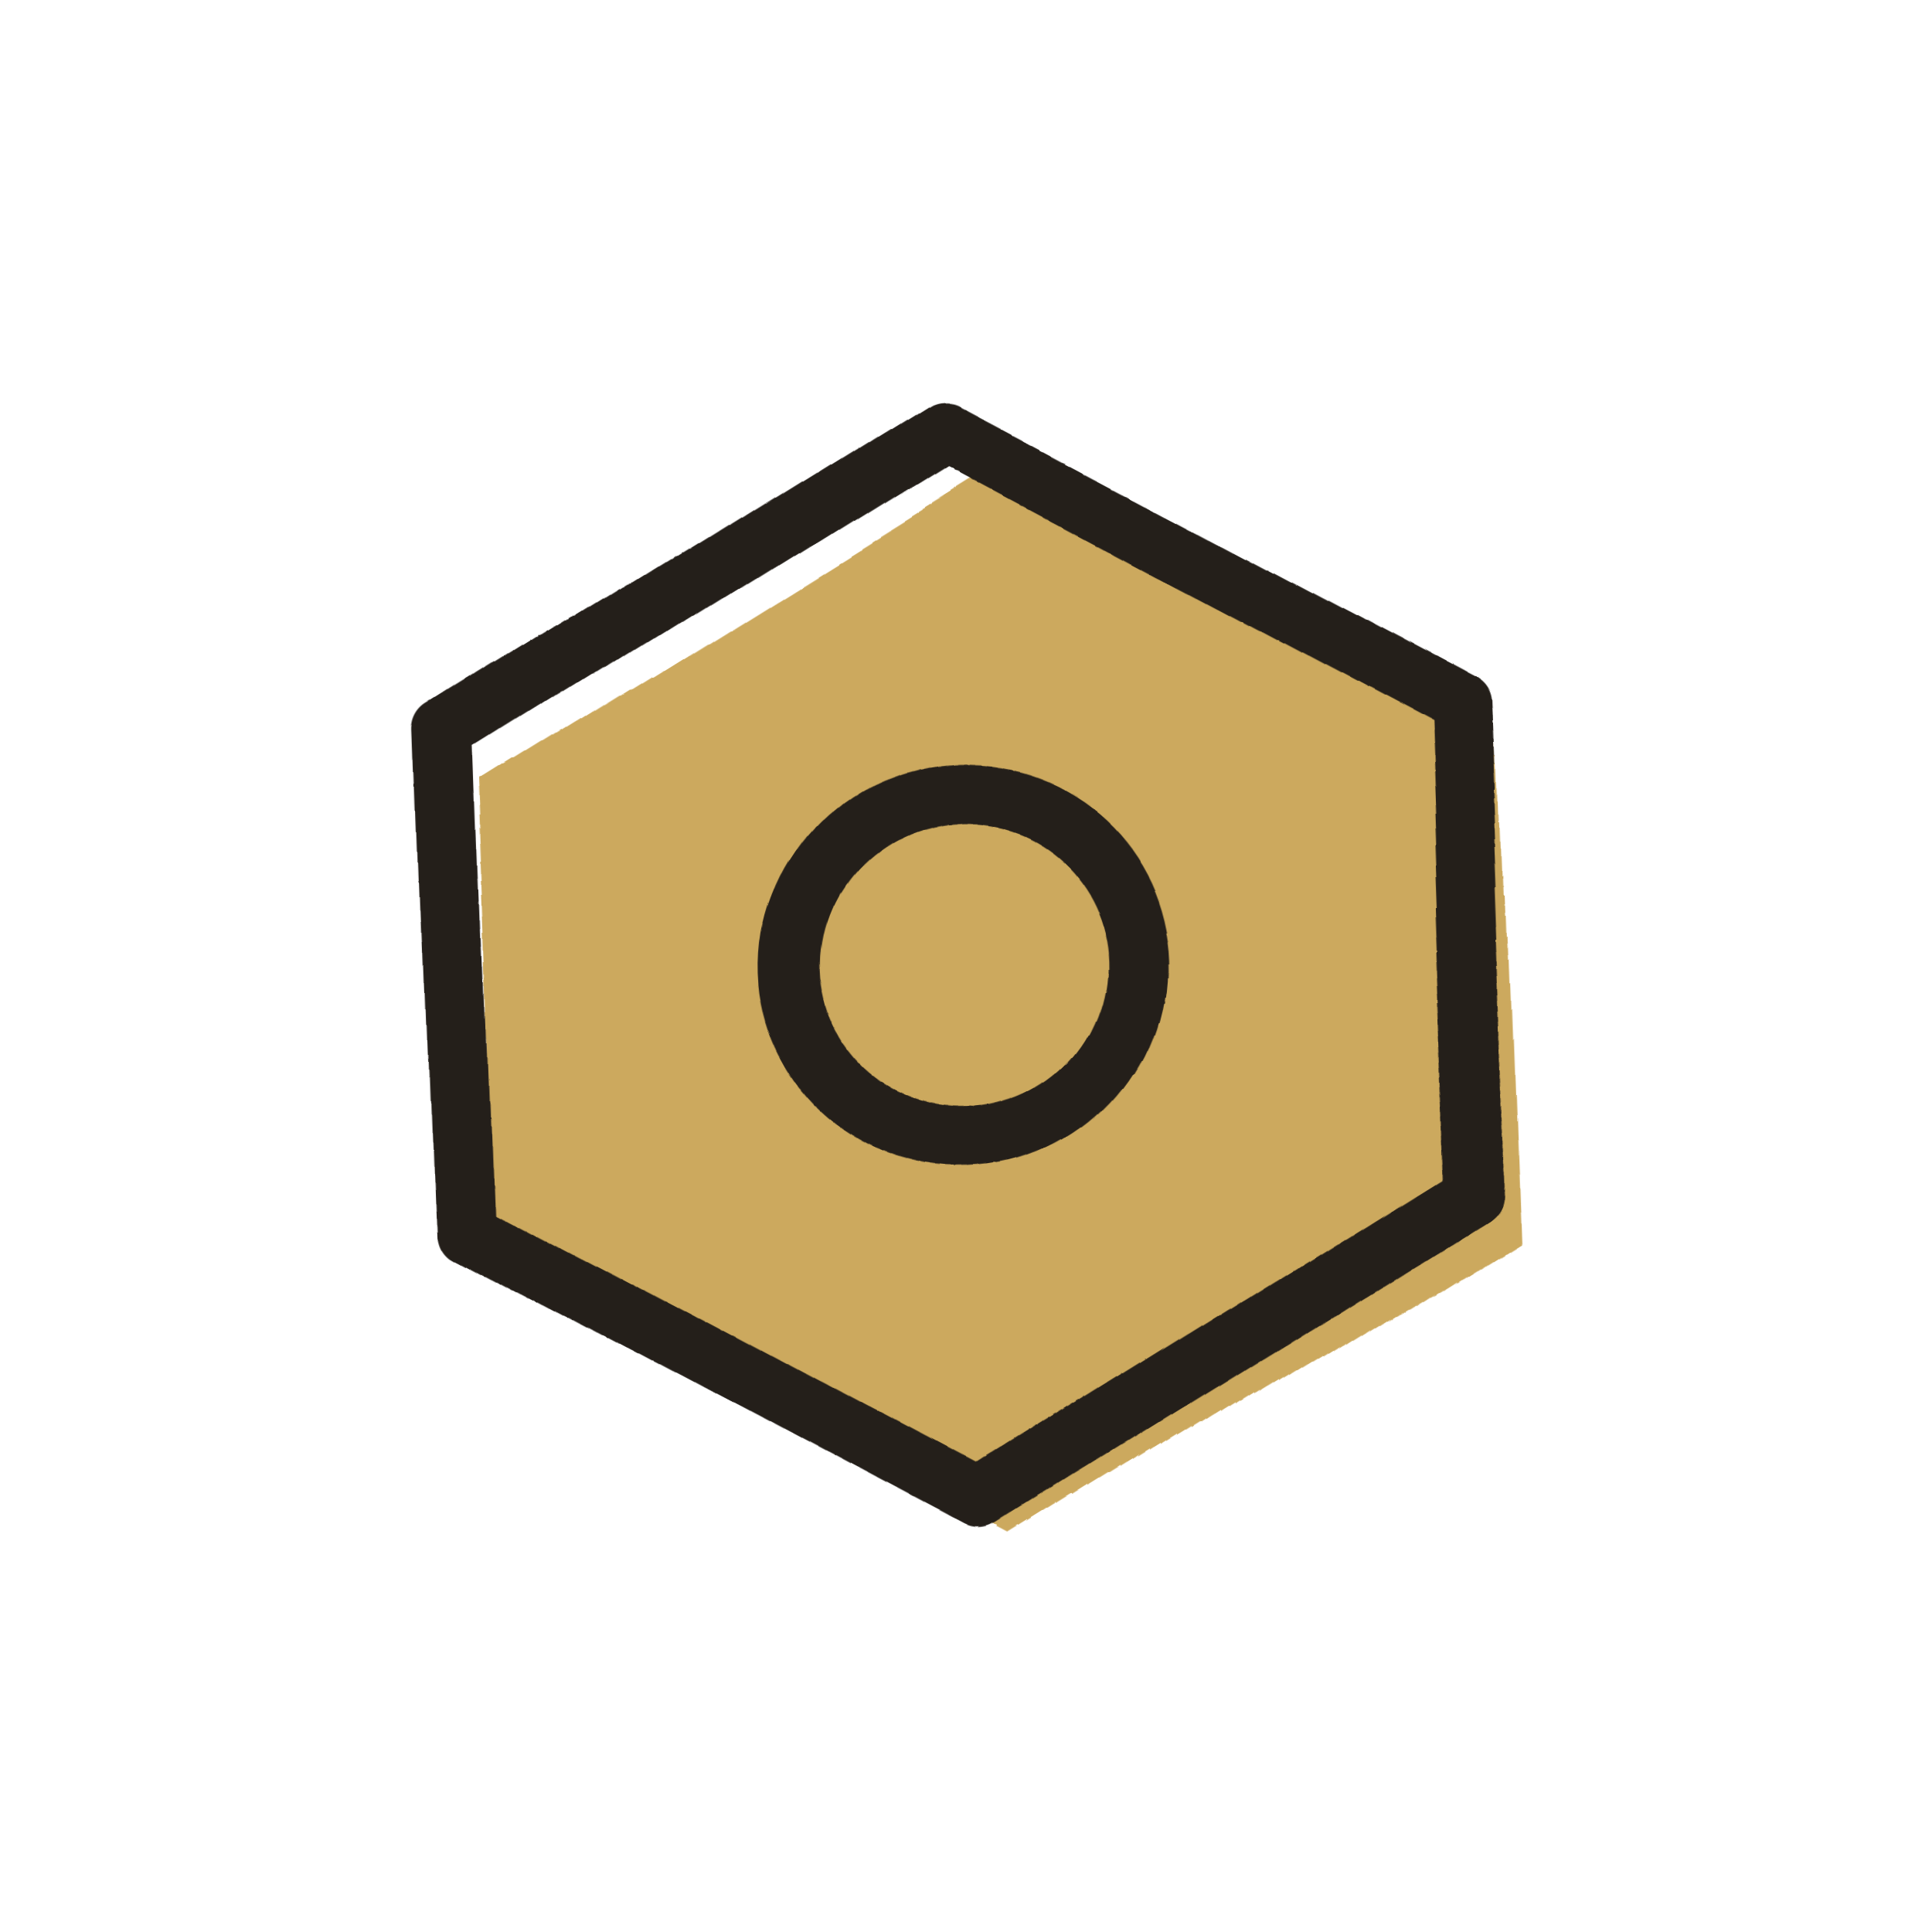
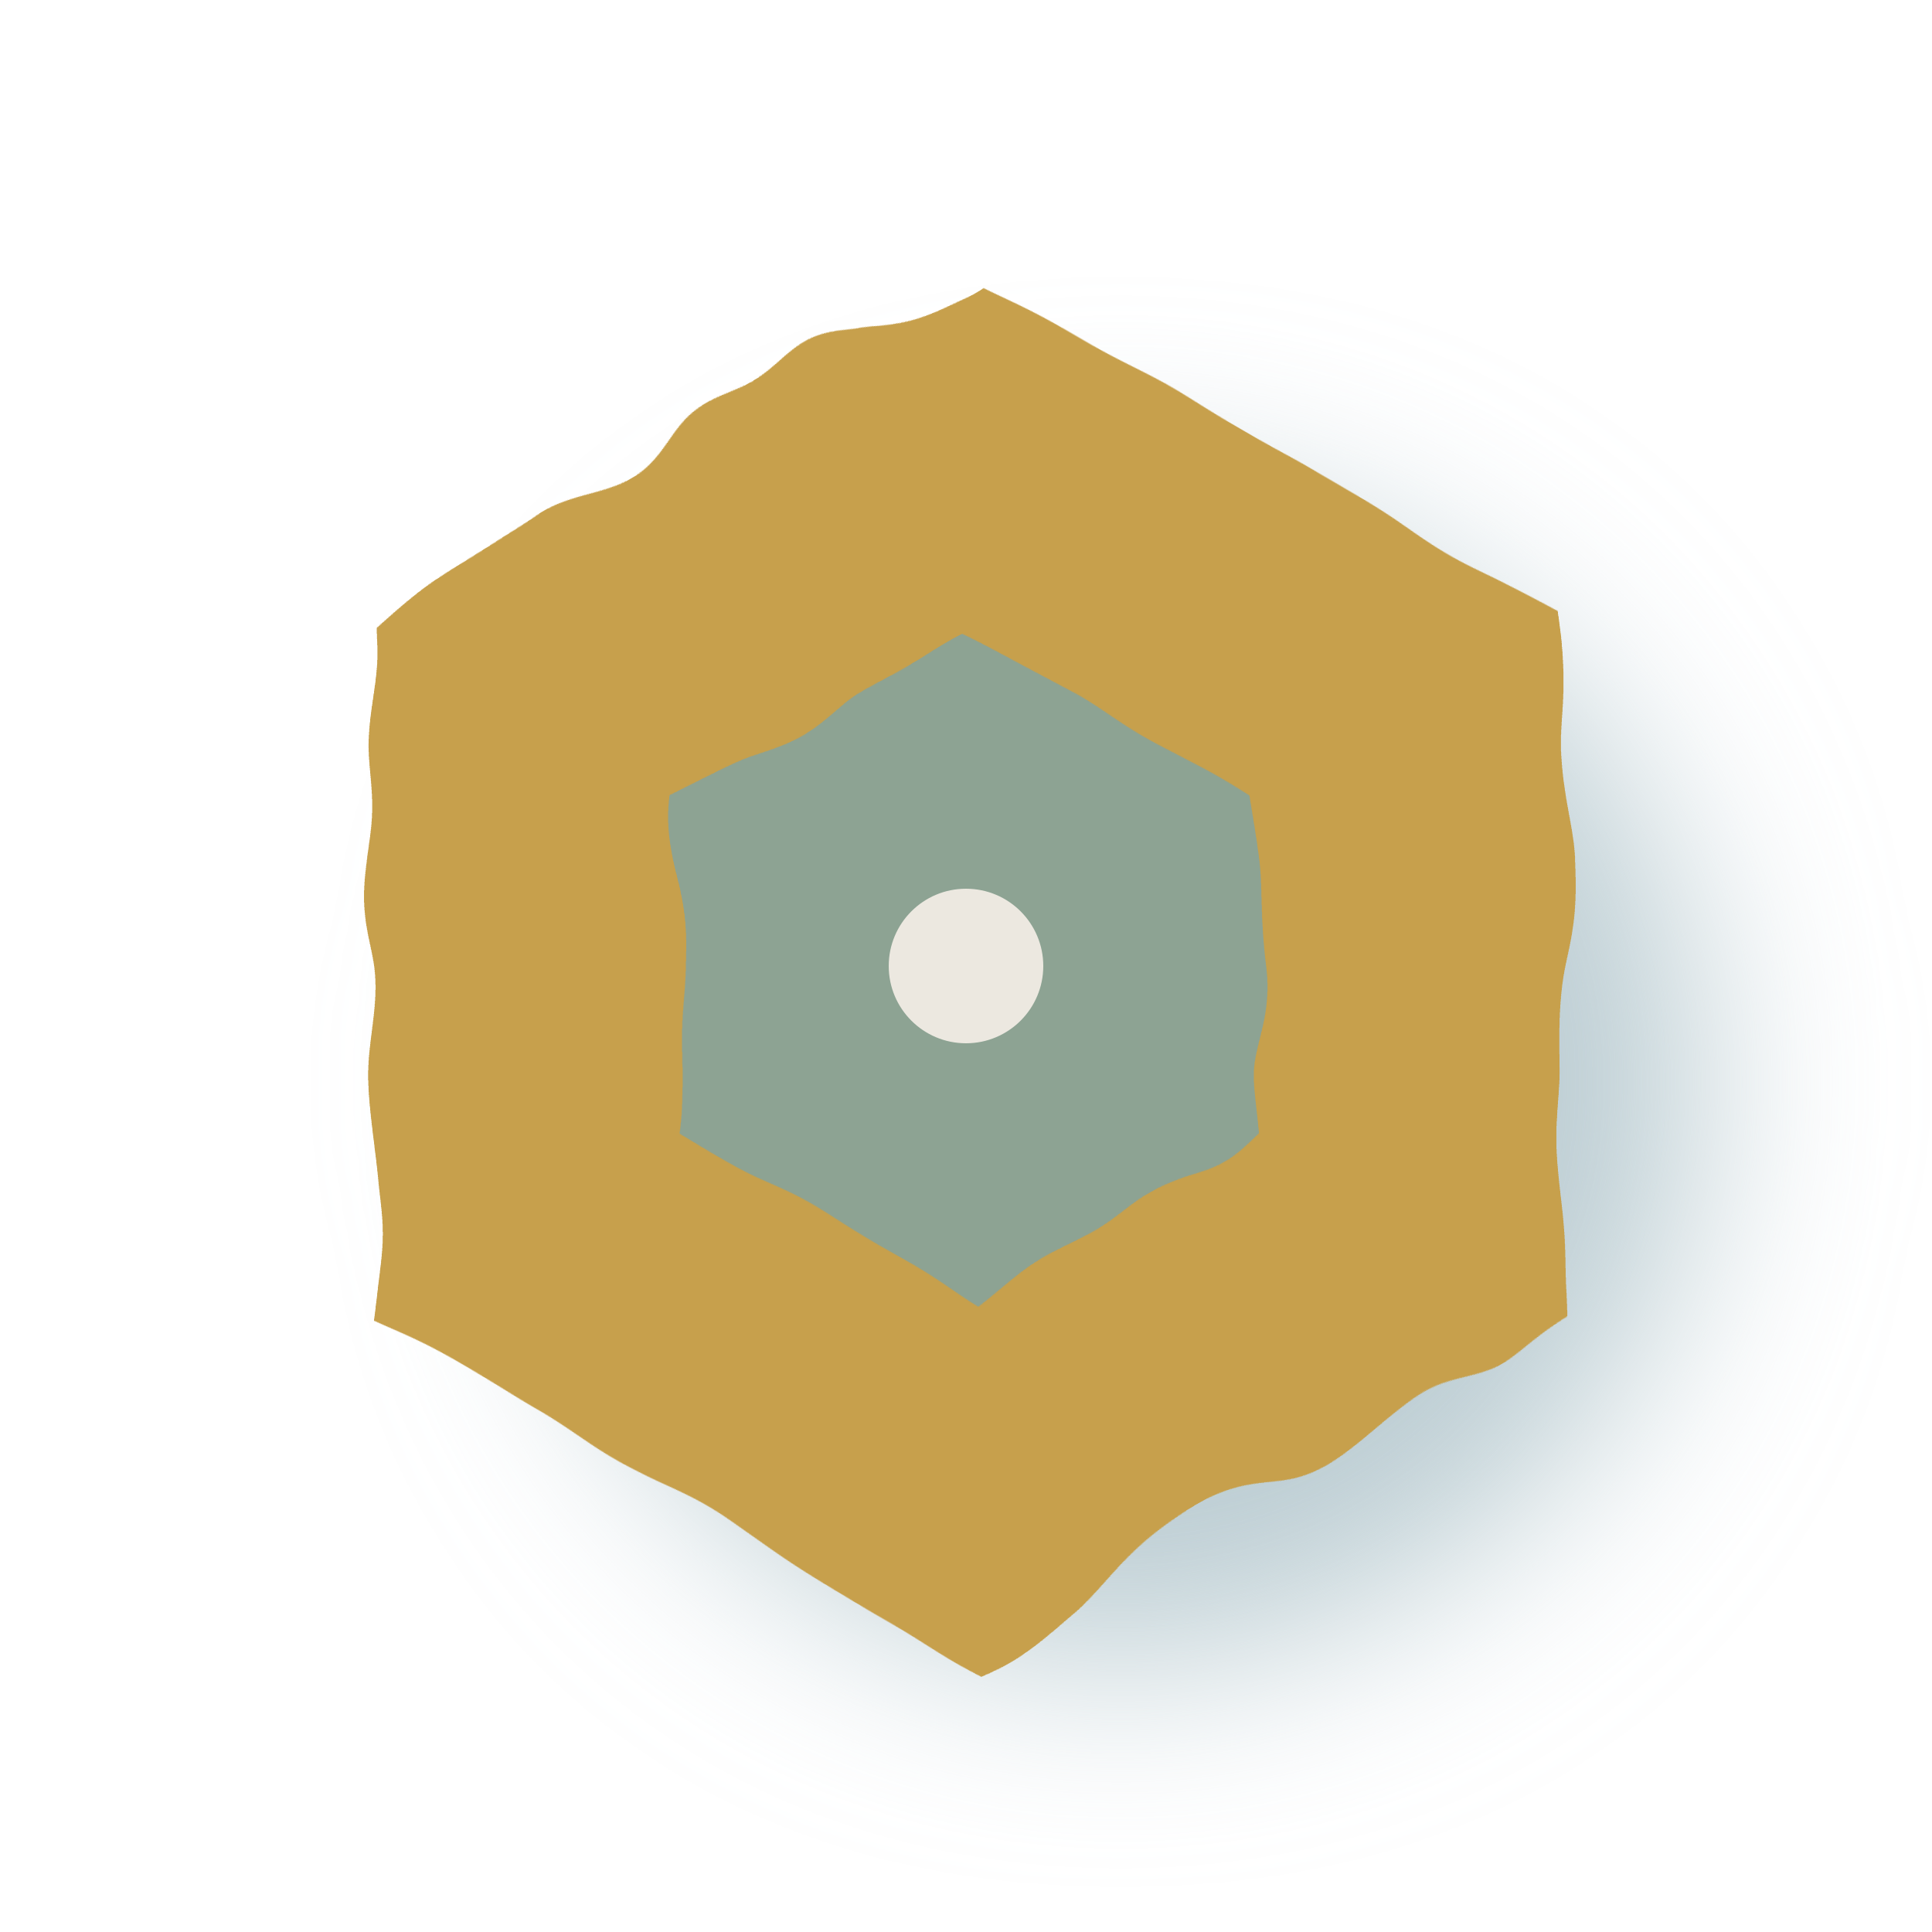
- <svg xmlns="http://www.w3.org/2000/svg" viewBox="0 0 100 100">
+ <svg xmlns="http://www.w3.org/2000/svg" viewBox="0 0 100 100" width="100" height="100">
  <defs>
-     <filter id="ri" x="-30%" y="-30%" width="160%" height="160%">
-       <feTurbulence type="fractalNoise" baseFrequency="0.021" numOctaves="2" seed="422" result="n" />
-       <feDisplacementMap in="SourceGraphic" in2="n" scale="2.7" xChannelSelector="R" yChannelSelector="G" />
+     <filter id="t" x="-10%" y="-10%" width="120%" height="120%">
+       <feTurbulence type="fractalNoise" baseFrequency="0.09" numOctaves="2" seed="30" result="n" />
+       <feDisplacementMap in="SourceGraphic" in2="n" scale="3" />
    </filter>
-     <filter id="rf" x="-30%" y="-30%" width="160%" height="160%">
-       <feTurbulence type="fractalNoise" baseFrequency="0.015" numOctaves="2" seed="435" result="n" />
-       <feDisplacementMap in="SourceGraphic" in2="n" scale="4.4" xChannelSelector="R" yChannelSelector="G" />
+     <filter id="s" x="-40%" y="-40%" width="180%" height="180%">
+       <feGaussianBlur stdDeviation="5" />
    </filter>
+     <pattern id="d" width="4" height="4" patternUnits="userSpaceOnUse">
+       <circle cx="2" cy="2" r="0.8" fill="#8A8476" />
+     </pattern>
  </defs>
-   <g transform="rotate(-2 50 50)">
-     <g filter="url(#rf)" transform="translate(1.6 2.2)" opacity="0.9" stroke="none">
-       <path d="M50 22 L76 37 L76 63 L50 78 L24 63 L24 37 Z" fill="#C7A04C" />
-     </g>
-     <g filter="url(#ri)" fill="none" stroke="#241f1a" stroke-width="3.1" stroke-linecap="round" stroke-linejoin="round">
-       <path d="M50 22 L76 37 L76 63 L50 78 L24 63 L24 37 Z" />
-       <circle cx="50" cy="50" r="9" />
-     </g>
+   <circle cx="58" cy="56" r="30" fill="#BCCDD3" filter="url(#s)" />
+   <g filter="url(#t)">
+     <polygon points="50,14 81,32 81,68 50,86 19,68 19,32" fill="#C7A04C" />
+     <polygon points="50,33 65,41.5 65,58.5 50,67 35,58.5 35,41.5" fill="#8DA393" />
  </g>
+   <circle cx="50" cy="50" r="4" fill="#ECE8E0" />
</svg>
